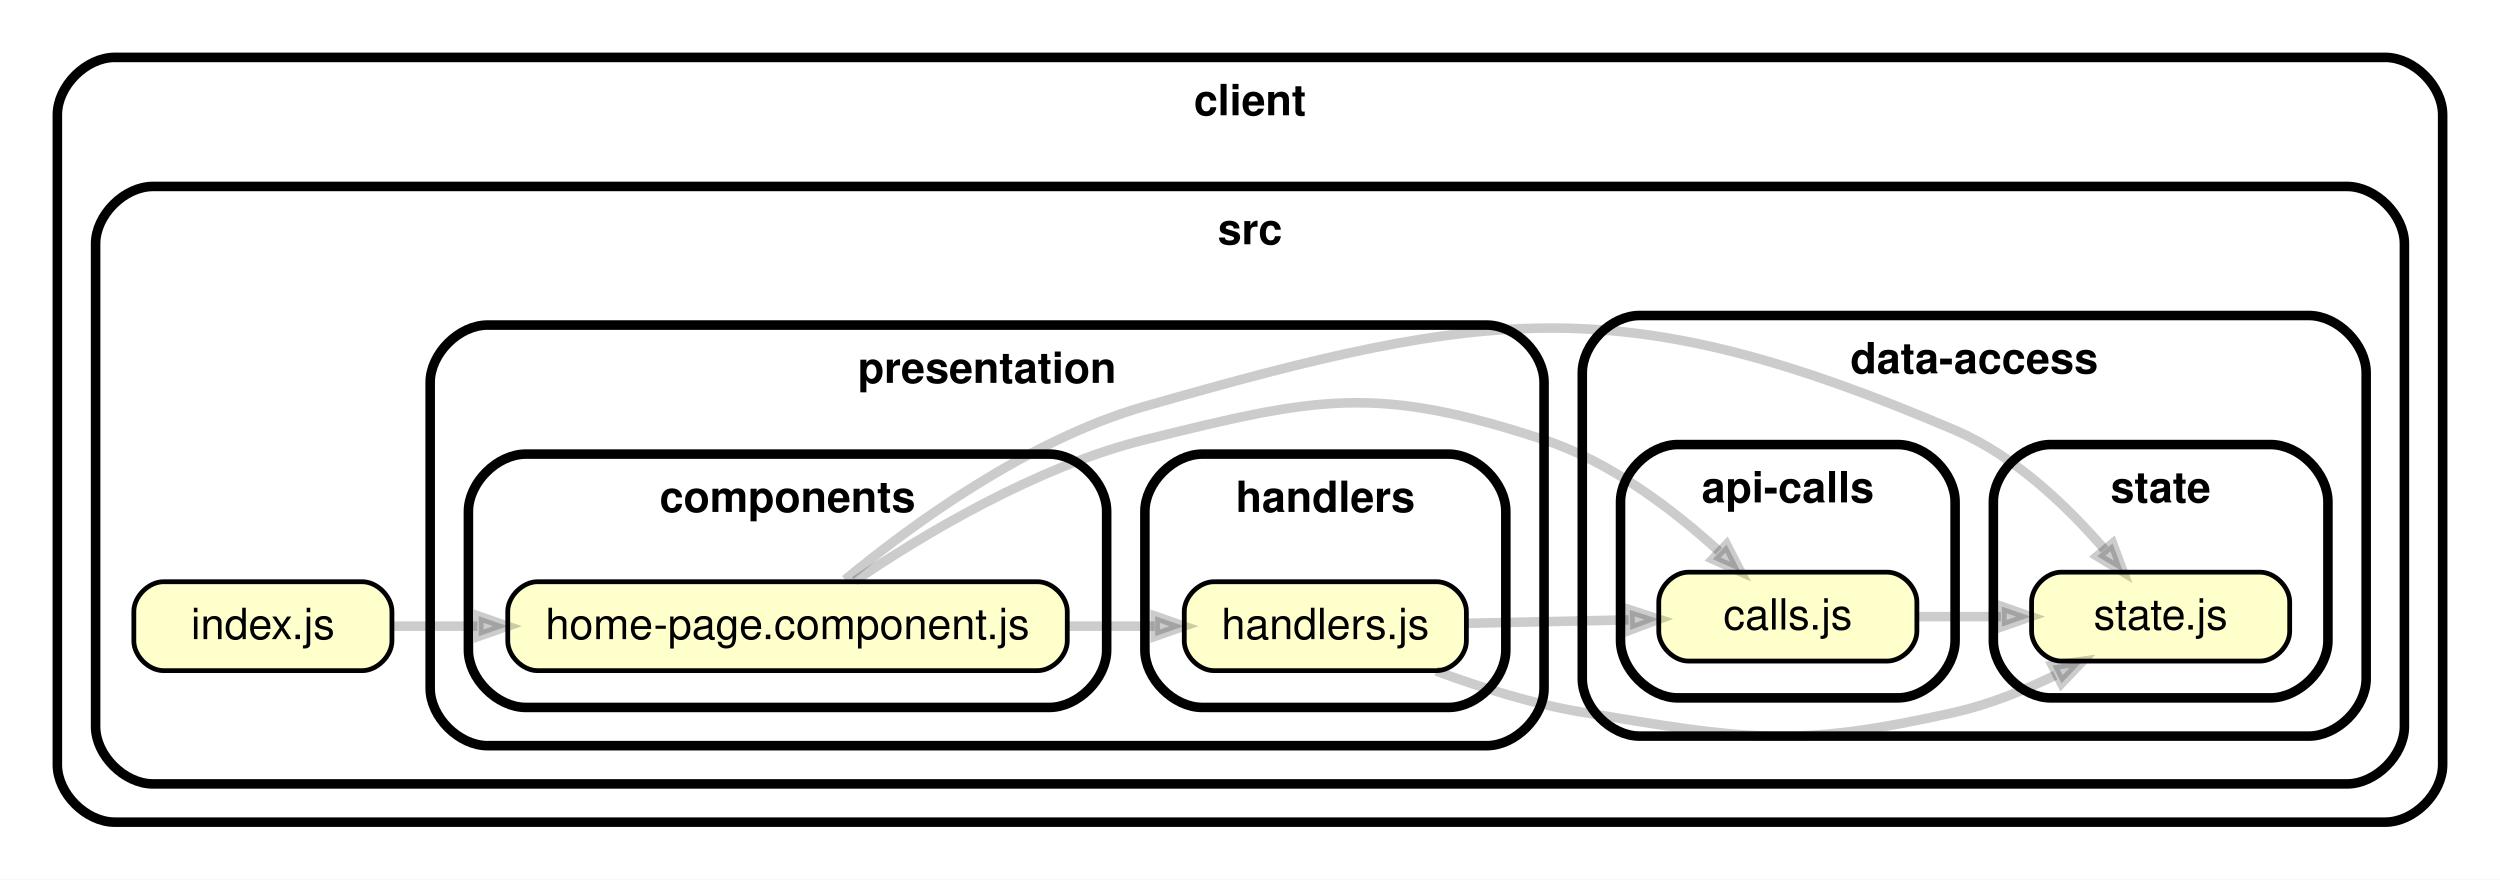
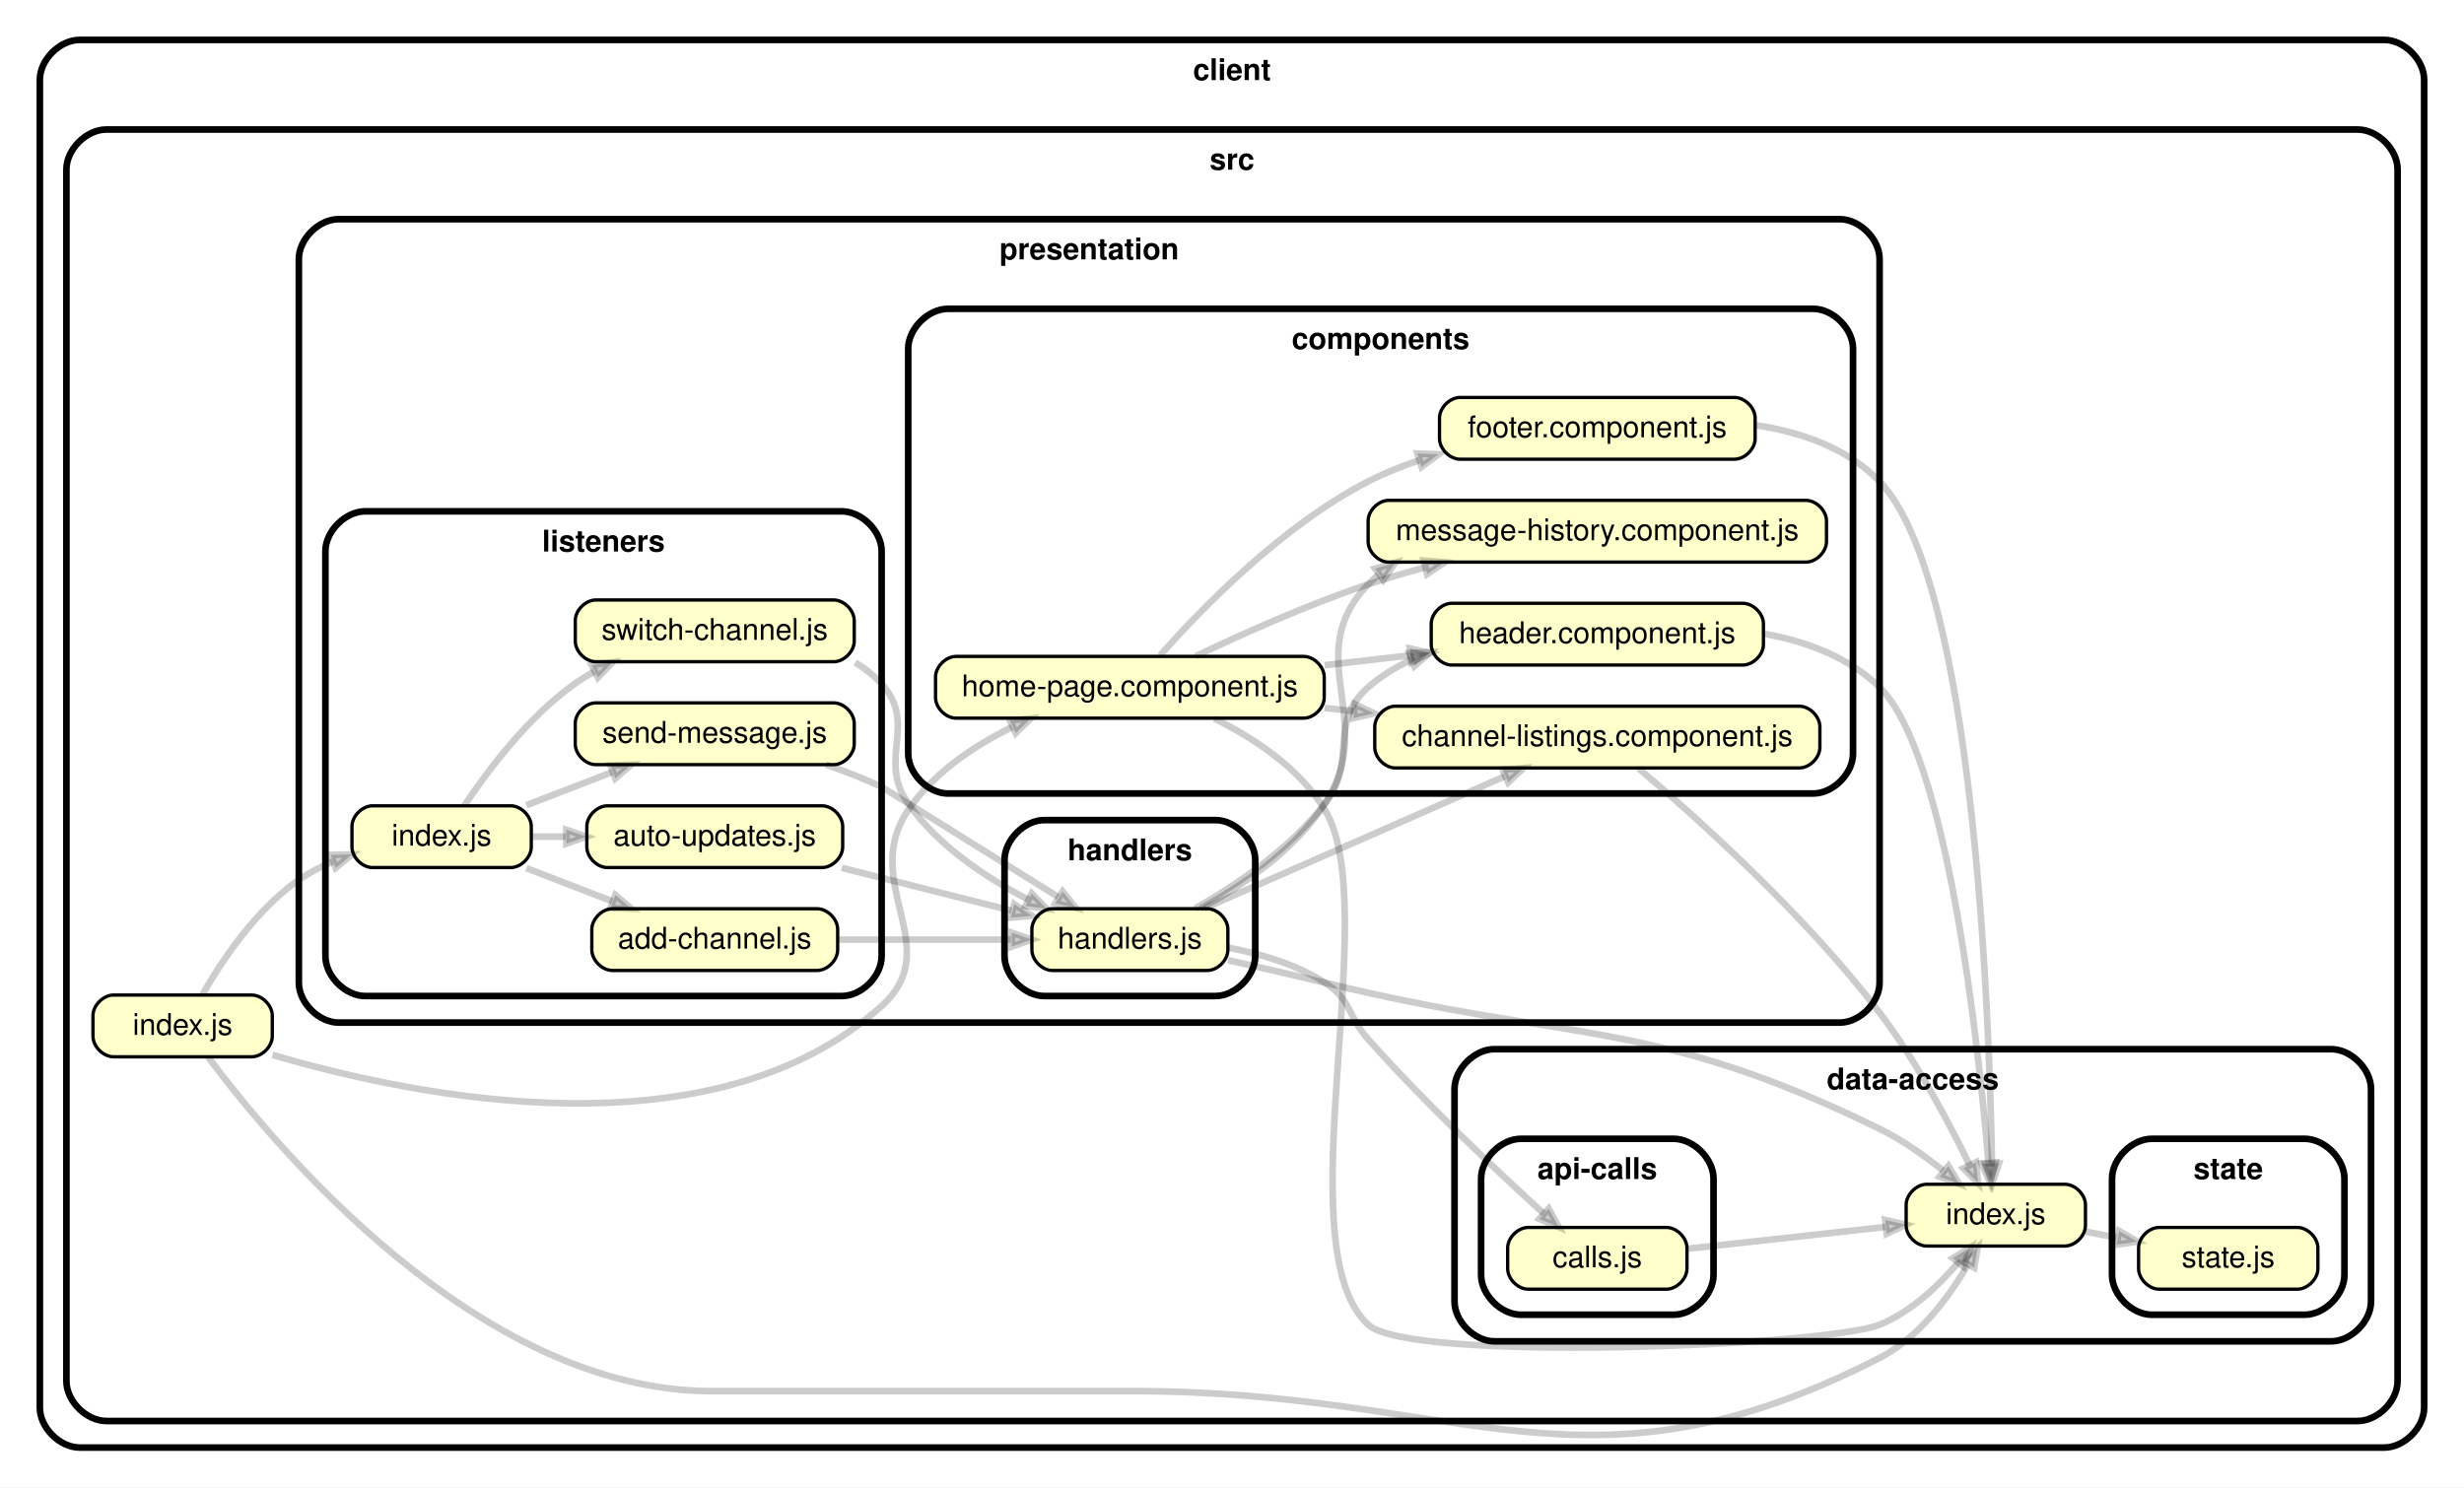
- <svg xmlns="http://www.w3.org/2000/svg" xmlns:xlink="http://www.w3.org/1999/xlink" width="523pt" height="184pt" viewBox="0.00 0.00 523.04 184.00">
-   <g id="graph0" class="graph" transform="scale(1 1) rotate(0) translate(4 180)">
-     <polygon fill="white" stroke="transparent" points="-4,4 -4,-180 519.04,-180 519.04,4 -4,4" />
+ <svg xmlns="http://www.w3.org/2000/svg" xmlns:xlink="http://www.w3.org/1999/xlink" width="742pt" height="448pt" viewBox="0.00 0.00 742.05 448.00">
+   <g id="graph0" class="graph" transform="scale(1 1) rotate(0) translate(4 444)">
+     <polygon fill="white" stroke="transparent" points="-4,4 -4,-444 738.05,-444 738.05,4 -4,4" />
    <g id="clust1" class="cluster">
-       <path fill="#ffffff" stroke="black" stroke-width="2" d="M20,-8C20,-8 495.04,-8 495.04,-8 501.04,-8 507.04,-14 507.04,-20 507.04,-20 507.04,-156 507.04,-156 507.04,-162 501.04,-168 495.04,-168 495.04,-168 20,-168 20,-168 14,-168 8,-162 8,-156 8,-156 8,-20 8,-20 8,-14 14,-8 20,-8" />
-       <text text-anchor="middle" x="257.52" y="-155.9" font-family="Helvetica,sans-Serif" font-weight="bold" font-size="9.00">client</text>
+       <path fill="#ffffff" stroke="black" stroke-width="2" d="M20,-8C20,-8 714.05,-8 714.05,-8 720.05,-8 726.05,-14 726.05,-20 726.05,-20 726.05,-420 726.05,-420 726.05,-426 720.05,-432 714.05,-432 714.05,-432 20,-432 20,-432 14,-432 8,-426 8,-420 8,-420 8,-20 8,-20 8,-14 14,-8 20,-8" />
+       <text text-anchor="middle" x="367.03" y="-419.9" font-family="Helvetica,sans-Serif" font-weight="bold" font-size="9.00">client</text>
    </g>
    <g id="clust2" class="cluster">
-       <path fill="#ffffff" stroke="black" stroke-width="2" d="M28,-16C28,-16 487.04,-16 487.04,-16 493.04,-16 499.04,-22 499.04,-28 499.04,-28 499.04,-129 499.04,-129 499.04,-135 493.04,-141 487.04,-141 487.04,-141 28,-141 28,-141 22,-141 16,-135 16,-129 16,-129 16,-28 16,-28 16,-22 22,-16 28,-16" />
-       <text text-anchor="middle" x="257.52" y="-128.9" font-family="Helvetica,sans-Serif" font-weight="bold" font-size="9.00">src</text>
+       <path fill="#ffffff" stroke="black" stroke-width="2" d="M28,-16C28,-16 706.05,-16 706.05,-16 712.05,-16 718.05,-22 718.05,-28 718.05,-28 718.05,-393 718.05,-393 718.05,-399 712.05,-405 706.05,-405 706.05,-405 28,-405 28,-405 22,-405 16,-399 16,-393 16,-393 16,-28 16,-28 16,-22 22,-16 28,-16" />
+       <text text-anchor="middle" x="367.03" y="-392.9" font-family="Helvetica,sans-Serif" font-weight="bold" font-size="9.00">src</text>
    </g>
    <g id="clust3" class="cluster">
-       <path fill="#ffffff" stroke="black" stroke-width="2" d="M339.04,-26C339.04,-26 479.04,-26 479.04,-26 485.04,-26 491.04,-32 491.04,-38 491.04,-38 491.04,-102 491.04,-102 491.04,-108 485.04,-114 479.04,-114 479.04,-114 339.04,-114 339.04,-114 333.04,-114 327.04,-108 327.04,-102 327.04,-102 327.04,-38 327.04,-38 327.04,-32 333.04,-26 339.04,-26" />
-       <text text-anchor="middle" x="409.04" y="-101.9" font-family="Helvetica,sans-Serif" font-weight="bold" font-size="9.00">data-access</text>
+       <path fill="#ffffff" stroke="black" stroke-width="2" d="M446.04,-40C446.04,-40 698.05,-40 698.05,-40 704.05,-40 710.05,-46 710.05,-52 710.05,-52 710.05,-116 710.05,-116 710.05,-122 704.05,-128 698.05,-128 698.05,-128 446.04,-128 446.04,-128 440.04,-128 434.04,-122 434.04,-116 434.04,-116 434.04,-52 434.04,-52 434.04,-46 440.04,-40 446.04,-40" />
+       <text text-anchor="middle" x="572.05" y="-115.9" font-family="Helvetica,sans-Serif" font-weight="bold" font-size="9.00">data-access</text>
    </g>
    <g id="clust4" class="cluster">
-       <path fill="#ffffff" stroke="black" stroke-width="2" d="M347.04,-34C347.04,-34 393.04,-34 393.04,-34 399.04,-34 405.04,-40 405.04,-46 405.04,-46 405.04,-75 405.04,-75 405.04,-81 399.04,-87 393.04,-87 393.04,-87 347.04,-87 347.04,-87 341.04,-87 335.04,-81 335.04,-75 335.04,-75 335.04,-46 335.04,-46 335.04,-40 341.04,-34 347.04,-34" />
-       <text text-anchor="middle" x="370.04" y="-74.9" font-family="Helvetica,sans-Serif" font-weight="bold" font-size="9.00">api-calls</text>
+       <path fill="#ffffff" stroke="black" stroke-width="2" d="M454.04,-48C454.04,-48 500.04,-48 500.04,-48 506.04,-48 512.04,-54 512.04,-60 512.04,-60 512.04,-89 512.04,-89 512.04,-95 506.04,-101 500.04,-101 500.04,-101 454.04,-101 454.04,-101 448.04,-101 442.04,-95 442.04,-89 442.04,-89 442.04,-60 442.04,-60 442.04,-54 448.04,-48 454.04,-48" />
+       <text text-anchor="middle" x="477.04" y="-88.9" font-family="Helvetica,sans-Serif" font-weight="bold" font-size="9.00">api-calls</text>
    </g>
    <g id="clust5" class="cluster">
-       <path fill="#ffffff" stroke="black" stroke-width="2" d="M425.04,-34C425.04,-34 471.04,-34 471.04,-34 477.04,-34 483.04,-40 483.04,-46 483.04,-46 483.04,-75 483.04,-75 483.04,-81 477.04,-87 471.04,-87 471.04,-87 425.04,-87 425.04,-87 419.04,-87 413.04,-81 413.04,-75 413.04,-75 413.04,-46 413.04,-46 413.04,-40 419.04,-34 425.04,-34" />
-       <text text-anchor="middle" x="448.04" y="-74.9" font-family="Helvetica,sans-Serif" font-weight="bold" font-size="9.00">state</text>
+       <path fill="#ffffff" stroke="black" stroke-width="2" d="M644.05,-48C644.05,-48 690.05,-48 690.05,-48 696.05,-48 702.05,-54 702.05,-60 702.05,-60 702.05,-89 702.05,-89 702.05,-95 696.05,-101 690.05,-101 690.05,-101 644.05,-101 644.05,-101 638.05,-101 632.05,-95 632.05,-89 632.05,-89 632.05,-60 632.05,-60 632.05,-54 638.05,-48 644.05,-48" />
+       <text text-anchor="middle" x="667.05" y="-88.9" font-family="Helvetica,sans-Serif" font-weight="bold" font-size="9.00">state</text>
    </g>
    <g id="clust6" class="cluster">
-       <path fill="#ffffff" stroke="black" stroke-width="2" d="M98,-24C98,-24 307.04,-24 307.04,-24 313.04,-24 319.04,-30 319.04,-36 319.04,-36 319.04,-100 319.04,-100 319.04,-106 313.04,-112 307.04,-112 307.04,-112 98,-112 98,-112 92,-112 86,-106 86,-100 86,-100 86,-36 86,-36 86,-30 92,-24 98,-24" />
-       <text text-anchor="middle" x="202.52" y="-99.9" font-family="Helvetica,sans-Serif" font-weight="bold" font-size="9.00">presentation</text>
+       <path fill="#ffffff" stroke="black" stroke-width="2" d="M98,-136C98,-136 550.05,-136 550.05,-136 556.05,-136 562.05,-142 562.05,-148 562.05,-148 562.05,-366 562.05,-366 562.05,-372 556.05,-378 550.05,-378 550.05,-378 98,-378 98,-378 92,-378 86,-372 86,-366 86,-366 86,-148 86,-148 86,-142 92,-136 98,-136" />
+       <text text-anchor="middle" x="324.03" y="-365.9" font-family="Helvetica,sans-Serif" font-weight="bold" font-size="9.00">presentation</text>
    </g>
    <g id="clust7" class="cluster">
-       <path fill="#ffffff" stroke="black" stroke-width="2" d="M106,-32C106,-32 215.53,-32 215.53,-32 221.53,-32 227.53,-38 227.53,-44 227.53,-44 227.53,-73 227.53,-73 227.53,-79 221.53,-85 215.53,-85 215.53,-85 106,-85 106,-85 100,-85 94,-79 94,-73 94,-73 94,-44 94,-44 94,-38 100,-32 106,-32" />
-       <text text-anchor="middle" x="160.76" y="-72.9" font-family="Helvetica,sans-Serif" font-weight="bold" font-size="9.00">components</text>
+       <path fill="#ffffff" stroke="black" stroke-width="2" d="M281.51,-205C281.51,-205 542.05,-205 542.05,-205 548.05,-205 554.05,-211 554.05,-217 554.05,-217 554.05,-339 554.05,-339 554.05,-345 548.05,-351 542.05,-351 542.05,-351 281.51,-351 281.51,-351 275.51,-351 269.51,-345 269.51,-339 269.51,-339 269.51,-217 269.51,-217 269.51,-211 275.51,-205 281.51,-205" />
+       <text text-anchor="middle" x="411.78" y="-338.9" font-family="Helvetica,sans-Serif" font-weight="bold" font-size="9.00">components</text>
    </g>
    <g id="clust8" class="cluster">
-       <path fill="#ffffff" stroke="black" stroke-width="2" d="M247.53,-32C247.53,-32 299.04,-32 299.04,-32 305.04,-32 311.04,-38 311.04,-44 311.04,-44 311.04,-73 311.04,-73 311.04,-79 305.04,-85 299.04,-85 299.04,-85 247.53,-85 247.53,-85 241.53,-85 235.53,-79 235.53,-73 235.53,-73 235.53,-44 235.53,-44 235.53,-38 241.53,-32 247.53,-32" />
-       <text text-anchor="middle" x="273.28" y="-72.9" font-family="Helvetica,sans-Serif" font-weight="bold" font-size="9.00">handlers</text>
+       <path fill="#ffffff" stroke="black" stroke-width="2" d="M310.52,-144C310.52,-144 362.02,-144 362.02,-144 368.02,-144 374.02,-150 374.02,-156 374.02,-156 374.02,-185 374.02,-185 374.02,-191 368.02,-197 362.02,-197 362.02,-197 310.52,-197 310.52,-197 304.52,-197 298.52,-191 298.52,-185 298.52,-185 298.52,-156 298.52,-156 298.52,-150 304.52,-144 310.52,-144" />
+       <text text-anchor="middle" x="336.27" y="-184.9" font-family="Helvetica,sans-Serif" font-weight="bold" font-size="9.00">handlers</text>
+     </g>
+     <g id="clust9" class="cluster">
+       <path fill="#ffffff" stroke="black" stroke-width="2" d="M106,-144C106,-144 249.51,-144 249.51,-144 255.51,-144 261.51,-150 261.51,-156 261.51,-156 261.51,-278 261.51,-278 261.51,-284 255.51,-290 249.51,-290 249.51,-290 106,-290 106,-290 100,-290 94,-284 94,-278 94,-278 94,-156 94,-156 94,-150 100,-144 106,-144" />
+       <text text-anchor="middle" x="177.75" y="-277.9" font-family="Helvetica,sans-Serif" font-weight="bold" font-size="9.00">listeners</text>
    </g>
    <g id="node1" class="node">
      <g id="a_node1">
        <a xlink:href="client/src/data-access/api-calls/calls.js" xlink:title="calls.js">
-           <path fill="#ffffcc" stroke="black" d="M390.84,-60.3C390.84,-60.3 349.24,-60.3 349.24,-60.3 346.14,-60.3 343.04,-57.2 343.04,-54.1 343.04,-54.1 343.04,-47.9 343.04,-47.9 343.04,-44.8 346.14,-41.7 349.24,-41.7 349.24,-41.7 390.84,-41.7 390.84,-41.7 393.94,-41.7 397.04,-44.8 397.04,-47.9 397.04,-47.9 397.04,-54.1 397.04,-54.1 397.04,-57.2 393.94,-60.3 390.84,-60.3" />
-           <text text-anchor="middle" x="370.04" y="-48.3" font-family="Helvetica,sans-Serif" font-size="9.00">calls.js</text>
+           <path fill="#ffffcc" stroke="black" d="M497.84,-74.3C497.84,-74.3 456.25,-74.3 456.25,-74.3 453.14,-74.3 450.04,-71.2 450.04,-68.1 450.04,-68.1 450.04,-61.9 450.04,-61.9 450.04,-58.8 453.14,-55.7 456.25,-55.7 456.25,-55.7 497.84,-55.7 497.84,-55.7 500.94,-55.7 504.04,-58.8 504.04,-61.9 504.04,-61.9 504.04,-68.1 504.04,-68.1 504.04,-71.2 500.94,-74.3 497.84,-74.3" />
+           <text text-anchor="middle" x="477.04" y="-62.3" font-family="Helvetica,sans-Serif" font-size="9.00">calls.js</text>
        </a>
      </g>
    </g>
    <g id="node2" class="node">
      <g id="a_node2">
-         <a xlink:href="client/src/data-access/state/state.js" xlink:title="state.js">
-           <path fill="#ffffcc" stroke="black" d="M468.84,-60.3C468.84,-60.3 427.24,-60.3 427.24,-60.3 424.14,-60.3 421.04,-57.2 421.04,-54.1 421.04,-54.1 421.04,-47.9 421.04,-47.9 421.04,-44.8 424.14,-41.7 427.24,-41.7 427.24,-41.7 468.84,-41.7 468.84,-41.7 471.94,-41.7 475.04,-44.8 475.04,-47.9 475.04,-47.9 475.04,-54.1 475.04,-54.1 475.04,-57.2 471.94,-60.3 468.84,-60.3" />
-           <text text-anchor="middle" x="448.04" y="-48.3" font-family="Helvetica,sans-Serif" font-size="9.00">state.js</text>
+         <a xlink:href="client/src/data-access/index.js" xlink:title="index.js">
+           <path fill="#ffffcc" stroke="black" d="M617.85,-87.3C617.85,-87.3 576.26,-87.3 576.26,-87.3 573.15,-87.3 570.05,-84.2 570.05,-81.1 570.05,-81.1 570.05,-74.9 570.05,-74.9 570.05,-71.8 573.15,-68.7 576.26,-68.7 576.26,-68.7 617.85,-68.7 617.85,-68.7 620.95,-68.7 624.05,-71.8 624.05,-74.9 624.05,-74.9 624.05,-81.1 624.05,-81.1 624.05,-84.2 620.95,-87.3 617.85,-87.3" />
+           <text text-anchor="middle" x="597.05" y="-75.3" font-family="Helvetica,sans-Serif" font-size="9.00">index.js</text>
        </a>
      </g>
    </g>
    <g id="edge1" class="edge">
-       <path fill="none" stroke="#000000" stroke-width="2" stroke-opacity="0.2" d="M397.19,-51C402.8,-51 408.8,-51 414.62,-51" />
-       <polygon fill="#000000" fill-opacity="0.2" stroke="#000000" stroke-width="2" stroke-opacity="0.2" points="414.83,-53.1 420.83,-51 414.83,-48.9 414.83,-53.1" />
+       <path fill="none" stroke="#000000" stroke-width="2" stroke-opacity="0.2" d="M504.23,-67.89C521.8,-69.82 545.07,-72.38 563.78,-74.44" />
+       <polygon fill="#000000" fill-opacity="0.2" stroke="#000000" stroke-width="2" stroke-opacity="0.2" points="563.74,-76.55 569.94,-75.12 564.2,-72.38 563.74,-76.55" />
    </g>
    <g id="node3" class="node">
      <g id="a_node3">
-         <a xlink:href="client/src/index.js" xlink:title="index.js">
-           <path fill="#ffffcc" stroke="black" d="M71.8,-58.3C71.8,-58.3 30.2,-58.3 30.2,-58.3 27.1,-58.3 24,-55.2 24,-52.1 24,-52.1 24,-45.9 24,-45.9 24,-42.8 27.1,-39.7 30.2,-39.7 30.2,-39.7 71.8,-39.7 71.8,-39.7 74.9,-39.7 78,-42.8 78,-45.9 78,-45.9 78,-52.1 78,-52.1 78,-55.2 74.9,-58.3 71.8,-58.3" />
-           <text text-anchor="middle" x="51" y="-46.3" font-family="Helvetica,sans-Serif" font-size="9.00">index.js</text>
-         </a>
-       </g>
+         <a xlink:href="client/src/data-access/state/state.js" xlink:title="state.js">
+           <path fill="#ffffcc" stroke="black" d="M687.85,-74.3C687.85,-74.3 646.26,-74.3 646.26,-74.3 643.15,-74.3 640.05,-71.2 640.05,-68.1 640.05,-68.1 640.05,-61.9 640.05,-61.9 640.05,-58.8 643.15,-55.7 646.26,-55.7 646.26,-55.7 687.85,-55.7 687.85,-55.7 690.95,-55.7 694.05,-58.8 694.05,-61.9 694.05,-61.9 694.05,-68.1 694.05,-68.1 694.05,-71.2 690.95,-74.3 687.85,-74.3" />
+           <text text-anchor="middle" x="667.05" y="-62.3" font-family="Helvetica,sans-Serif" font-size="9.00">state.js</text>
+         </a>
+       </g>
+     </g>
+     <g id="edge2" class="edge">
+       <path fill="none" stroke="#000000" stroke-width="2" stroke-opacity="0.2" d="M624.15,-73.01C627.17,-72.43 630.29,-71.84 633.39,-71.25" />
+       <polygon fill="#000000" fill-opacity="0.2" stroke="#000000" stroke-width="2" stroke-opacity="0.2" points="634.19,-73.23 639.69,-70.04 633.4,-69.1 634.19,-73.23" />
    </g>
    <g id="node4" class="node">
      <g id="a_node4">
-         <a xlink:href="client/src/presentation/components/home-page.component.js" xlink:title="home-page.component.js">
-           <path fill="#ffffcc" stroke="black" d="M213.09,-58.3C213.09,-58.3 108.44,-58.3 108.44,-58.3 105.33,-58.3 102.23,-55.2 102.23,-52.1 102.23,-52.1 102.23,-45.9 102.23,-45.9 102.23,-42.8 105.33,-39.7 108.44,-39.7 108.44,-39.7 213.09,-39.7 213.09,-39.7 216.19,-39.7 219.29,-42.8 219.29,-45.9 219.29,-45.9 219.29,-52.1 219.29,-52.1 219.29,-55.2 216.19,-58.3 213.09,-58.3" />
-           <text text-anchor="middle" x="160.76" y="-46.3" font-family="Helvetica,sans-Serif" font-size="9.00">home-page.component.js</text>
-         </a>
-       </g>
-     </g>
-     <g id="edge2" class="edge">
-       <path fill="none" stroke="#000000" stroke-width="2" stroke-opacity="0.2" d="M78.09,-49C83.6,-49 89.65,-49 95.88,-49" />
-       <polygon fill="#000000" fill-opacity="0.2" stroke="#000000" stroke-width="2" stroke-opacity="0.2" points="96.16,-51.1 102.16,-49 96.16,-46.9 96.16,-51.1" />
+         <a xlink:href="client/src/index.js" xlink:title="index.js">
+           <path fill="#ffffcc" stroke="black" d="M71.8,-144.3C71.8,-144.3 30.2,-144.3 30.2,-144.3 27.1,-144.3 24,-141.2 24,-138.1 24,-138.1 24,-131.9 24,-131.9 24,-128.8 27.1,-125.7 30.2,-125.7 30.2,-125.7 71.8,-125.7 71.8,-125.7 74.9,-125.7 78,-128.8 78,-131.9 78,-131.9 78,-138.1 78,-138.1 78,-141.2 74.9,-144.3 71.8,-144.3" />
+           <text text-anchor="middle" x="51" y="-132.3" font-family="Helvetica,sans-Serif" font-size="9.00">index.js</text>
+         </a>
+       </g>
    </g>
    <g id="edge3" class="edge">
-       <path fill="none" stroke="#000000" stroke-width="2" stroke-opacity="0.2" d="M174.82,-58.45C188.97,-68.06 212.61,-82.31 235.53,-88 271.55,-96.94 283.79,-99.62 319.04,-88 333.01,-83.39 346.27,-73.21 355.62,-64.69" />
-       <polygon fill="#000000" fill-opacity="0.2" stroke="#000000" stroke-width="2" stroke-opacity="0.2" points="357.22,-66.07 360.14,-60.42 354.33,-63.02 357.22,-66.07" />
-     </g>
-     <g id="edge4" class="edge">
-       <path fill="none" stroke="#000000" stroke-width="2" stroke-opacity="0.2" d="M172.79,-58.7C186.43,-69.97 210.86,-87.94 235.53,-95 307.99,-115.74 335.71,-119.57 405.04,-90 417.55,-84.66 428.67,-73.91 436.32,-65.04" />
-       <polygon fill="#000000" fill-opacity="0.2" stroke="#000000" stroke-width="2" stroke-opacity="0.2" points="437.99,-66.32 440.2,-60.35 434.76,-63.64 437.99,-66.32" />
+       <path fill="none" stroke="#000000" stroke-width="2" stroke-opacity="0.2" d="M58.69,-125.62C78.51,-99.02 139.99,-25 210.25,-25 210.25,-25 210.25,-25 337.27,-25 437.27,-25 473.04,10.57 562.05,-35 573.81,-41.02 582.81,-53.15 588.59,-62.99" />
+       <polygon fill="#000000" fill-opacity="0.2" stroke="#000000" stroke-width="2" stroke-opacity="0.2" points="586.87,-64.23 591.62,-68.46 590.55,-62.2 586.87,-64.23" />
    </g>
    <g id="node5" class="node">
      <g id="a_node5">
+         <a xlink:href="client/src/presentation/components/home-page.component.js" xlink:title="home-page.component.js">
+           <path fill="#ffffcc" stroke="black" d="M388.6,-246.3C388.6,-246.3 283.94,-246.3 283.94,-246.3 280.84,-246.3 277.74,-243.2 277.74,-240.1 277.74,-240.1 277.74,-233.9 277.74,-233.9 277.74,-230.8 280.84,-227.7 283.94,-227.7 283.94,-227.7 388.6,-227.7 388.6,-227.7 391.7,-227.7 394.8,-230.8 394.8,-233.9 394.8,-233.9 394.8,-240.1 394.8,-240.1 394.8,-243.2 391.7,-246.3 388.6,-246.3" />
+           <text text-anchor="middle" x="336.27" y="-234.3" font-family="Helvetica,sans-Serif" font-size="9.00">home-page.component.js</text>
+         </a>
+       </g>
+     </g>
+     <g id="edge4" class="edge">
+       <path fill="none" stroke="#000000" stroke-width="2" stroke-opacity="0.2" d="M78.08,-126.26C121.97,-113.37 210.77,-95.38 261.51,-141 281.18,-158.69 254.64,-178.11 269.51,-200 277.03,-211.08 289.04,-219.22 300.75,-224.99" />
+       <polygon fill="#000000" fill-opacity="0.2" stroke="#000000" stroke-width="2" stroke-opacity="0.2" points="300.12,-227.01 306.45,-227.63 301.89,-223.2 300.12,-227.01" />
+     </g>
+     <g id="node6" class="node">
+       <g id="a_node6">
+         <a xlink:href="client/src/presentation/listeners/index.js" xlink:title="index.js">
+           <path fill="#ffffcc" stroke="black" d="M149.8,-201.3C149.8,-201.3 108.2,-201.3 108.2,-201.3 105.1,-201.3 102,-198.2 102,-195.1 102,-195.1 102,-188.9 102,-188.9 102,-185.8 105.1,-182.7 108.2,-182.7 108.2,-182.7 149.8,-182.7 149.8,-182.7 152.9,-182.7 156,-185.8 156,-188.9 156,-188.9 156,-195.1 156,-195.1 156,-198.2 152.9,-201.3 149.8,-201.3" />
+           <text text-anchor="middle" x="129" y="-189.3" font-family="Helvetica,sans-Serif" font-size="9.00">index.js</text>
+         </a>
+       </g>
+     </g>
+     <g id="edge5" class="edge">
+       <path fill="none" stroke="#000000" stroke-width="2" stroke-opacity="0.2" d="M56.98,-144.47C62.7,-154.46 72.99,-169.98 86,-179 89.13,-181.17 92.63,-182.99 96.24,-184.51" />
+       <polygon fill="#000000" fill-opacity="0.2" stroke="#000000" stroke-width="2" stroke-opacity="0.2" points="95.62,-186.52 101.98,-186.66 97.1,-182.59 95.62,-186.52" />
+     </g>
+     <g id="edge9" class="edge">
+       <path fill="none" stroke="#000000" stroke-width="2" stroke-opacity="0.2" d="M361.72,-227.58C373.84,-221.58 387.47,-212.55 395.03,-200 412.88,-170.4 382.59,-68.4 408.03,-45 420.63,-33.42 546.2,-38.57 562.05,-45 571.47,-48.82 579.71,-56.63 585.72,-63.7" />
+       <polygon fill="#000000" fill-opacity="0.2" stroke="#000000" stroke-width="2" stroke-opacity="0.2" points="584.12,-65.05 589.52,-68.41 587.39,-62.42 584.12,-65.05" />
+     </g>
+     <g id="node7" class="node">
+       <g id="a_node7">
+         <a xlink:href="client/src/presentation/components/channel-listings.component.js" xlink:title="channel-listings.component.js">
+           <path fill="#ffffcc" stroke="black" d="M537.87,-231.3C537.87,-231.3 416.22,-231.3 416.22,-231.3 413.12,-231.3 410.02,-228.2 410.02,-225.1 410.02,-225.1 410.02,-218.9 410.02,-218.9 410.02,-215.8 413.12,-212.7 416.22,-212.7 416.22,-212.7 537.87,-212.7 537.87,-212.7 540.97,-212.7 544.07,-215.8 544.07,-218.9 544.07,-218.9 544.07,-225.1 544.07,-225.1 544.07,-228.2 540.97,-231.3 537.87,-231.3" />
+           <text text-anchor="middle" x="477.04" y="-219.3" font-family="Helvetica,sans-Serif" font-size="9.00">channel-listings.component.js</text>
+         </a>
+       </g>
+     </g>
+     <g id="edge10" class="edge">
+       <path fill="none" stroke="#000000" stroke-width="2" stroke-opacity="0.2" d="M394.92,-230.77C397.84,-230.45 400.78,-230.14 403.74,-229.82" />
+       <polygon fill="#000000" fill-opacity="0.2" stroke="#000000" stroke-width="2" stroke-opacity="0.2" points="404.06,-231.89 409.8,-229.16 403.61,-227.72 404.06,-231.89" />
+     </g>
+     <g id="node8" class="node">
+       <g id="a_node8">
+         <a xlink:href="client/src/presentation/components/footer.component.js" xlink:title="footer.component.js">
+           <path fill="#ffffcc" stroke="black" d="M518.37,-324.3C518.37,-324.3 435.72,-324.3 435.72,-324.3 432.62,-324.3 429.52,-321.2 429.52,-318.1 429.52,-318.1 429.52,-311.9 429.52,-311.9 429.52,-308.8 432.62,-305.7 435.72,-305.7 435.72,-305.7 518.37,-305.7 518.37,-305.7 521.47,-305.7 524.57,-308.8 524.57,-311.9 524.57,-311.9 524.57,-318.1 524.57,-318.1 524.57,-321.2 521.47,-324.3 518.37,-324.3" />
+           <text text-anchor="middle" x="477.04" y="-312.3" font-family="Helvetica,sans-Serif" font-size="9.00">footer.component.js</text>
+         </a>
+       </g>
+     </g>
+     <g id="edge11" class="edge">
+       <path fill="none" stroke="#000000" stroke-width="2" stroke-opacity="0.2" d="M345.36,-246.59C357.53,-260.36 381.89,-285.55 408.03,-299 412.87,-301.49 418.09,-303.59 423.42,-305.38" />
+       <polygon fill="#000000" fill-opacity="0.2" stroke="#000000" stroke-width="2" stroke-opacity="0.2" points="422.88,-307.41 429.23,-307.19 424.13,-303.4 422.88,-307.41" />
+     </g>
+     <g id="node9" class="node">
+       <g id="a_node9">
+         <a xlink:href="client/src/presentation/components/header.component.js" xlink:title="header.component.js">
+           <path fill="#ffffcc" stroke="black" d="M520.87,-262.3C520.87,-262.3 433.22,-262.3 433.22,-262.3 430.12,-262.3 427.02,-259.2 427.02,-256.1 427.02,-256.1 427.02,-249.9 427.02,-249.9 427.02,-246.8 430.12,-243.7 433.22,-243.7 433.22,-243.7 520.87,-243.7 520.87,-243.7 523.97,-243.7 527.07,-246.8 527.07,-249.9 527.07,-249.9 527.07,-256.1 527.07,-256.1 527.07,-259.2 523.97,-262.3 520.87,-262.3" />
+           <text text-anchor="middle" x="477.04" y="-250.3" font-family="Helvetica,sans-Serif" font-size="9.00">header.component.js</text>
+         </a>
+       </g>
+     </g>
+     <g id="edge12" class="edge">
+       <path fill="none" stroke="#000000" stroke-width="2" stroke-opacity="0.2" d="M394.92,-243.65C403.34,-244.62 412.01,-245.62 420.39,-246.58" />
+       <polygon fill="#000000" fill-opacity="0.2" stroke="#000000" stroke-width="2" stroke-opacity="0.2" points="420.54,-248.71 426.74,-247.32 421.02,-244.54 420.54,-248.71" />
+     </g>
+     <g id="node10" class="node">
+       <g id="a_node10">
+         <a xlink:href="client/src/presentation/components/message-history.component.js" xlink:title="message-history.component.js">
+           <path fill="#ffffcc" stroke="black" d="M539.86,-293.3C539.86,-293.3 414.22,-293.3 414.22,-293.3 411.12,-293.3 408.02,-290.2 408.02,-287.1 408.02,-287.1 408.02,-280.9 408.02,-280.9 408.02,-277.8 411.12,-274.7 414.22,-274.7 414.22,-274.7 539.86,-274.7 539.86,-274.7 542.96,-274.7 546.06,-277.8 546.06,-280.9 546.06,-280.9 546.06,-287.1 546.06,-287.1 546.06,-290.2 542.96,-293.3 539.86,-293.3" />
+           <text text-anchor="middle" x="477.04" y="-281.3" font-family="Helvetica,sans-Serif" font-size="9.00">message-history.component.js</text>
+         </a>
+       </g>
+     </g>
+     <g id="edge13" class="edge">
+       <path fill="none" stroke="#000000" stroke-width="2" stroke-opacity="0.2" d="M356.12,-246.38C370.17,-253.09 389.97,-261.97 408.03,-268 413.56,-269.84 419.4,-271.56 425.25,-273.13" />
+       <polygon fill="#000000" fill-opacity="0.2" stroke="#000000" stroke-width="2" stroke-opacity="0.2" points="424.75,-275.17 431.09,-274.65 425.81,-271.1 424.75,-275.17" />
+     </g>
+     <g id="node12" class="node">
+       <g id="a_node12">
+         <a xlink:href="client/src/presentation/listeners/add-channel.js" xlink:title="add-channel.js">
+           <path fill="#ffffcc" stroke="black" d="M242.07,-170.3C242.07,-170.3 180.44,-170.3 180.44,-170.3 177.34,-170.3 174.23,-167.2 174.23,-164.1 174.23,-164.1 174.23,-157.9 174.23,-157.9 174.23,-154.8 177.34,-151.7 180.44,-151.7 180.44,-151.7 242.07,-151.7 242.07,-151.7 245.17,-151.7 248.27,-154.8 248.27,-157.9 248.27,-157.9 248.27,-164.1 248.27,-164.1 248.27,-167.2 245.17,-170.3 242.07,-170.3" />
+           <text text-anchor="middle" x="211.25" y="-158.3" font-family="Helvetica,sans-Serif" font-size="9.00">add-channel.js</text>
+         </a>
+       </g>
+     </g>
+     <g id="edge21" class="edge">
+       <path fill="none" stroke="#000000" stroke-width="2" stroke-opacity="0.2" d="M154.51,-182.53C162.68,-179.38 171.87,-175.83 180.39,-172.54" />
+       <polygon fill="#000000" fill-opacity="0.2" stroke="#000000" stroke-width="2" stroke-opacity="0.2" points="181.32,-174.43 186.16,-170.3 179.81,-170.51 181.32,-174.43" />
+     </g>
+     <g id="node13" class="node">
+       <g id="a_node13">
+         <a xlink:href="client/src/presentation/listeners/auto-updates.js" xlink:title="auto-updates.js">
+           <path fill="#ffffcc" stroke="black" d="M243.57,-201.3C243.57,-201.3 178.93,-201.3 178.93,-201.3 175.83,-201.3 172.73,-198.2 172.73,-195.1 172.73,-195.1 172.73,-188.9 172.73,-188.9 172.73,-185.8 175.83,-182.7 178.93,-182.7 178.93,-182.7 243.57,-182.7 243.57,-182.7 246.68,-182.7 249.78,-185.8 249.78,-188.9 249.78,-188.9 249.78,-195.1 249.78,-195.1 249.78,-198.2 246.68,-201.3 243.57,-201.3" />
+           <text text-anchor="middle" x="211.25" y="-189.3" font-family="Helvetica,sans-Serif" font-size="9.00">auto-updates.js</text>
+         </a>
+       </g>
+     </g>
+     <g id="edge22" class="edge">
+       <path fill="none" stroke="#000000" stroke-width="2" stroke-opacity="0.2" d="M156.28,-192C159.53,-192 162.93,-192 166.36,-192" />
+       <polygon fill="#000000" fill-opacity="0.2" stroke="#000000" stroke-width="2" stroke-opacity="0.2" points="166.56,-194.1 172.56,-192 166.56,-189.9 166.56,-194.1" />
+     </g>
+     <g id="node14" class="node">
+       <g id="a_node14">
+         <a xlink:href="client/src/presentation/listeners/send-message.js" xlink:title="send-message.js">
+           <path fill="#ffffcc" stroke="black" d="M247.06,-232.3C247.06,-232.3 175.44,-232.3 175.44,-232.3 172.34,-232.3 169.24,-229.2 169.24,-226.1 169.24,-226.1 169.24,-219.9 169.24,-219.9 169.24,-216.8 172.34,-213.7 175.44,-213.7 175.44,-213.7 247.06,-213.7 247.06,-213.7 250.16,-213.7 253.26,-216.8 253.26,-219.9 253.26,-219.9 253.26,-226.1 253.26,-226.1 253.26,-229.2 250.16,-232.3 247.06,-232.3" />
+           <text text-anchor="middle" x="211.25" y="-220.3" font-family="Helvetica,sans-Serif" font-size="9.00">send-message.js</text>
+         </a>
+       </g>
+     </g>
+     <g id="edge23" class="edge">
+       <path fill="none" stroke="#000000" stroke-width="2" stroke-opacity="0.2" d="M154.51,-201.47C162.68,-204.62 171.87,-208.17 180.39,-211.46" />
+       <polygon fill="#000000" fill-opacity="0.2" stroke="#000000" stroke-width="2" stroke-opacity="0.2" points="179.81,-213.49 186.16,-213.7 181.32,-209.57 179.81,-213.49" />
+     </g>
+     <g id="node15" class="node">
+       <g id="a_node15">
+         <a xlink:href="client/src/presentation/listeners/switch-channel.js" xlink:title="switch-channel.js">
+           <path fill="#ffffcc" stroke="black" d="M247.06,-263.3C247.06,-263.3 175.45,-263.3 175.45,-263.3 172.35,-263.3 169.25,-260.2 169.25,-257.1 169.25,-257.1 169.25,-250.9 169.25,-250.9 169.25,-247.8 172.35,-244.7 175.45,-244.7 175.45,-244.7 247.06,-244.7 247.06,-244.7 250.16,-244.7 253.26,-247.8 253.26,-250.9 253.26,-250.9 253.26,-257.1 253.26,-257.1 253.26,-260.2 250.16,-263.3 247.06,-263.3" />
+           <text text-anchor="middle" x="211.25" y="-251.3" font-family="Helvetica,sans-Serif" font-size="9.00">switch-channel.js</text>
+         </a>
+       </g>
+     </g>
+     <g id="edge24" class="edge">
+       <path fill="none" stroke="#000000" stroke-width="2" stroke-opacity="0.2" d="M135.82,-201.32C142.65,-211.57 154.84,-227.92 169,-238 170.86,-239.33 172.85,-240.56 174.9,-241.7" />
+       <polygon fill="#000000" fill-opacity="0.2" stroke="#000000" stroke-width="2" stroke-opacity="0.2" points="174.17,-243.69 180.47,-244.53 176.07,-239.94 174.17,-243.69" />
+     </g>
+     <g id="edge6" class="edge">
+       <path fill="none" stroke="#000000" stroke-width="2" stroke-opacity="0.2" d="M489.38,-212.65C506.54,-198.13 539.47,-168.71 562.05,-139 573.13,-124.44 582.96,-105.85 589.17,-93.04" />
+       <polygon fill="#000000" fill-opacity="0.2" stroke="#000000" stroke-width="2" stroke-opacity="0.2" points="591.07,-93.92 591.75,-87.6 587.28,-92.11 591.07,-93.92" />
+     </g>
+     <g id="edge7" class="edge">
+       <path fill="none" stroke="#000000" stroke-width="2" stroke-opacity="0.2" d="M524.75,-315.95C538.46,-313.87 552.36,-309.04 562.05,-299 590.45,-269.58 595.13,-138.95 595.9,-93.59" />
+       <polygon fill="#000000" fill-opacity="0.2" stroke="#000000" stroke-width="2" stroke-opacity="0.2" points="598,-93.56 595.99,-87.53 593.81,-93.5 598,-93.56" />
+     </g>
+     <g id="edge8" class="edge">
+       <path fill="none" stroke="#000000" stroke-width="2" stroke-opacity="0.2" d="M527.47,-253.09C540.16,-250.77 552.82,-246.03 562.05,-237 582.39,-217.12 591.77,-130.06 594.85,-93.87" />
+       <polygon fill="#000000" fill-opacity="0.2" stroke="#000000" stroke-width="2" stroke-opacity="0.2" points="596.96,-93.88 595.35,-87.73 592.77,-93.54 596.96,-93.88" />
+     </g>
+     <g id="node11" class="node">
+       <g id="a_node11">
        <a xlink:href="client/src/presentation/handlers/handlers.js" xlink:title="handlers.js">
-           <path fill="#ffffcc" stroke="black" d="M296.59,-58.3C296.59,-58.3 249.97,-58.3 249.97,-58.3 246.87,-58.3 243.77,-55.2 243.77,-52.1 243.77,-52.1 243.77,-45.9 243.77,-45.9 243.77,-42.8 246.87,-39.7 249.97,-39.7 249.97,-39.7 296.59,-39.7 296.59,-39.7 299.69,-39.7 302.79,-42.8 302.79,-45.9 302.79,-45.9 302.79,-52.1 302.79,-52.1 302.79,-55.2 299.69,-58.3 296.59,-58.3" />
-           <text text-anchor="middle" x="273.28" y="-46.3" font-family="Helvetica,sans-Serif" font-size="9.00">handlers.js</text>
-         </a>
-       </g>
-     </g>
-     <g id="edge5" class="edge">
-       <path fill="none" stroke="#000000" stroke-width="2" stroke-opacity="0.2" d="M219.61,-49C225.75,-49 231.84,-49 237.59,-49" />
-       <polygon fill="#000000" fill-opacity="0.2" stroke="#000000" stroke-width="2" stroke-opacity="0.2" points="237.68,-51.1 243.68,-49 237.68,-46.9 237.68,-51.1" />
-     </g>
-     <g id="edge6" class="edge">
-       <path fill="none" stroke="#000000" stroke-width="2" stroke-opacity="0.2" d="M302.97,-49.61C313.62,-49.83 325.78,-50.09 336.74,-50.32" />
-       <polygon fill="#000000" fill-opacity="0.2" stroke="#000000" stroke-width="2" stroke-opacity="0.2" points="336.98,-52.42 343.03,-50.45 337.07,-48.22 336.98,-52.42" />
-     </g>
-     <g id="edge7" class="edge">
-       <path fill="none" stroke="#000000" stroke-width="2" stroke-opacity="0.2" d="M296.45,-39.62C305.73,-36.18 316.73,-32.71 327.04,-31 361.24,-25.33 371.22,-23.36 405.04,-31 412.15,-32.61 419.48,-35.57 425.98,-38.73" />
-       <polygon fill="#000000" fill-opacity="0.2" stroke="#000000" stroke-width="2" stroke-opacity="0.2" points="425.39,-40.79 431.68,-41.66 427.3,-37.05 425.39,-40.79" />
+           <path fill="#ffffcc" stroke="black" d="M359.58,-170.3C359.58,-170.3 312.96,-170.3 312.96,-170.3 309.86,-170.3 306.76,-167.2 306.76,-164.1 306.76,-164.1 306.76,-157.9 306.76,-157.9 306.76,-154.8 309.86,-151.7 312.96,-151.7 312.96,-151.7 359.58,-151.7 359.58,-151.7 362.68,-151.7 365.78,-154.8 365.78,-157.9 365.78,-157.9 365.78,-164.1 365.78,-164.1 365.78,-167.2 362.68,-170.3 359.58,-170.3" />
+           <text text-anchor="middle" x="336.27" y="-158.3" font-family="Helvetica,sans-Serif" font-size="9.00">handlers.js</text>
+         </a>
+       </g>
+     </g>
+     <g id="edge14" class="edge">
+       <path fill="none" stroke="#000000" stroke-width="2" stroke-opacity="0.2" d="M365.83,-158.58C375.67,-156.74 386.38,-153.54 395.03,-148 403.04,-142.87 401.72,-138.11 408.03,-131 425.12,-111.78 446.7,-91.42 460.91,-78.48" />
+       <polygon fill="#000000" fill-opacity="0.2" stroke="#000000" stroke-width="2" stroke-opacity="0.2" points="462.4,-79.97 465.44,-74.39 459.58,-76.86 462.4,-79.97" />
+     </g>
+     <g id="edge15" class="edge">
+       <path fill="none" stroke="#000000" stroke-width="2" stroke-opacity="0.2" d="M365.82,-154.79C375.15,-152.7 385.55,-150.32 395.03,-148 469.61,-129.79 493.11,-137.75 562.05,-104 568.8,-100.7 575.52,-95.95 581.18,-91.41" />
+       <polygon fill="#000000" fill-opacity="0.2" stroke="#000000" stroke-width="2" stroke-opacity="0.2" points="582.79,-92.81 586.05,-87.36 580.1,-89.58 582.79,-92.81" />
+     </g>
+     <g id="edge16" class="edge">
+       <path fill="none" stroke="#000000" stroke-width="2" stroke-opacity="0.2" d="M358.65,-170.4C382.96,-181.09 422.71,-198.56 449.12,-210.16" />
+       <polygon fill="#000000" fill-opacity="0.2" stroke="#000000" stroke-width="2" stroke-opacity="0.2" points="448.53,-212.2 454.87,-212.69 450.22,-208.35 448.53,-212.2" />
+     </g>
+     <g id="edge17" class="edge">
+       <path fill="none" stroke="#000000" stroke-width="2" stroke-opacity="0.2" d="M355.92,-170.37C368.49,-177.52 384.63,-188.44 395.03,-202 405.14,-215.16 395.59,-226.02 408.03,-237 411.89,-240.4 416.34,-243.12 421.07,-245.28" />
+       <polygon fill="#000000" fill-opacity="0.2" stroke="#000000" stroke-width="2" stroke-opacity="0.2" points="420.39,-247.27 426.74,-247.57 421.96,-243.38 420.39,-247.27" />
+     </g>
+     <g id="edge18" class="edge">
+       <path fill="none" stroke="#000000" stroke-width="2" stroke-opacity="0.2" d="M357.46,-170.32C370.22,-177.26 385.95,-187.96 395.03,-202 411.27,-227.11 387.28,-246.48 408.03,-268 409.03,-269.03 410.07,-270 411.16,-270.91" />
+       <polygon fill="#000000" fill-opacity="0.2" stroke="#000000" stroke-width="2" stroke-opacity="0.2" points="410.12,-272.74 416.21,-274.54 412.57,-269.33 410.12,-272.74" />
+     </g>
+     <g id="edge19" class="edge">
+       <path fill="none" stroke="#000000" stroke-width="2" stroke-opacity="0.2" d="M248.5,-161C264.89,-161 284.18,-161 300.4,-161" />
+       <polygon fill="#000000" fill-opacity="0.2" stroke="#000000" stroke-width="2" stroke-opacity="0.2" points="300.69,-163.1 306.69,-161 300.69,-158.9 300.69,-163.1" />
+     </g>
+     <g id="edge20" class="edge">
+       <path fill="none" stroke="#000000" stroke-width="2" stroke-opacity="0.2" d="M249.5,-182.61C265.73,-178.52 284.64,-173.76 300.58,-169.74" />
+       <polygon fill="#000000" fill-opacity="0.2" stroke="#000000" stroke-width="2" stroke-opacity="0.2" points="301.45,-171.69 306.75,-168.19 300.42,-167.62 301.45,-171.69" />
+     </g>
+     <g id="edge25" class="edge">
+       <path fill="none" stroke="#000000" stroke-width="2" stroke-opacity="0.2" d="M244.75,-213.7C250.43,-211.72 256.21,-209.47 261.51,-207 261.59,-206.96 292.91,-187.43 314.7,-173.83" />
+       <polygon fill="#000000" fill-opacity="0.2" stroke="#000000" stroke-width="2" stroke-opacity="0.2" points="316.03,-175.48 320.01,-170.52 313.81,-171.91 316.03,-175.48" />
+     </g>
+     <g id="edge26" class="edge">
+       <path fill="none" stroke="#000000" stroke-width="2" stroke-opacity="0.2" d="M253.57,-244.45C256.51,-242.66 259.21,-240.53 261.51,-238 272.53,-225.87 260.04,-215.38 269.51,-202 278.48,-189.32 292.75,-179.73 305.7,-173.03" />
+       <polygon fill="#000000" fill-opacity="0.2" stroke="#000000" stroke-width="2" stroke-opacity="0.2" points="306.7,-174.88 311.15,-170.34 304.84,-171.11 306.7,-174.88" />
    </g>
  </g>
</svg>
